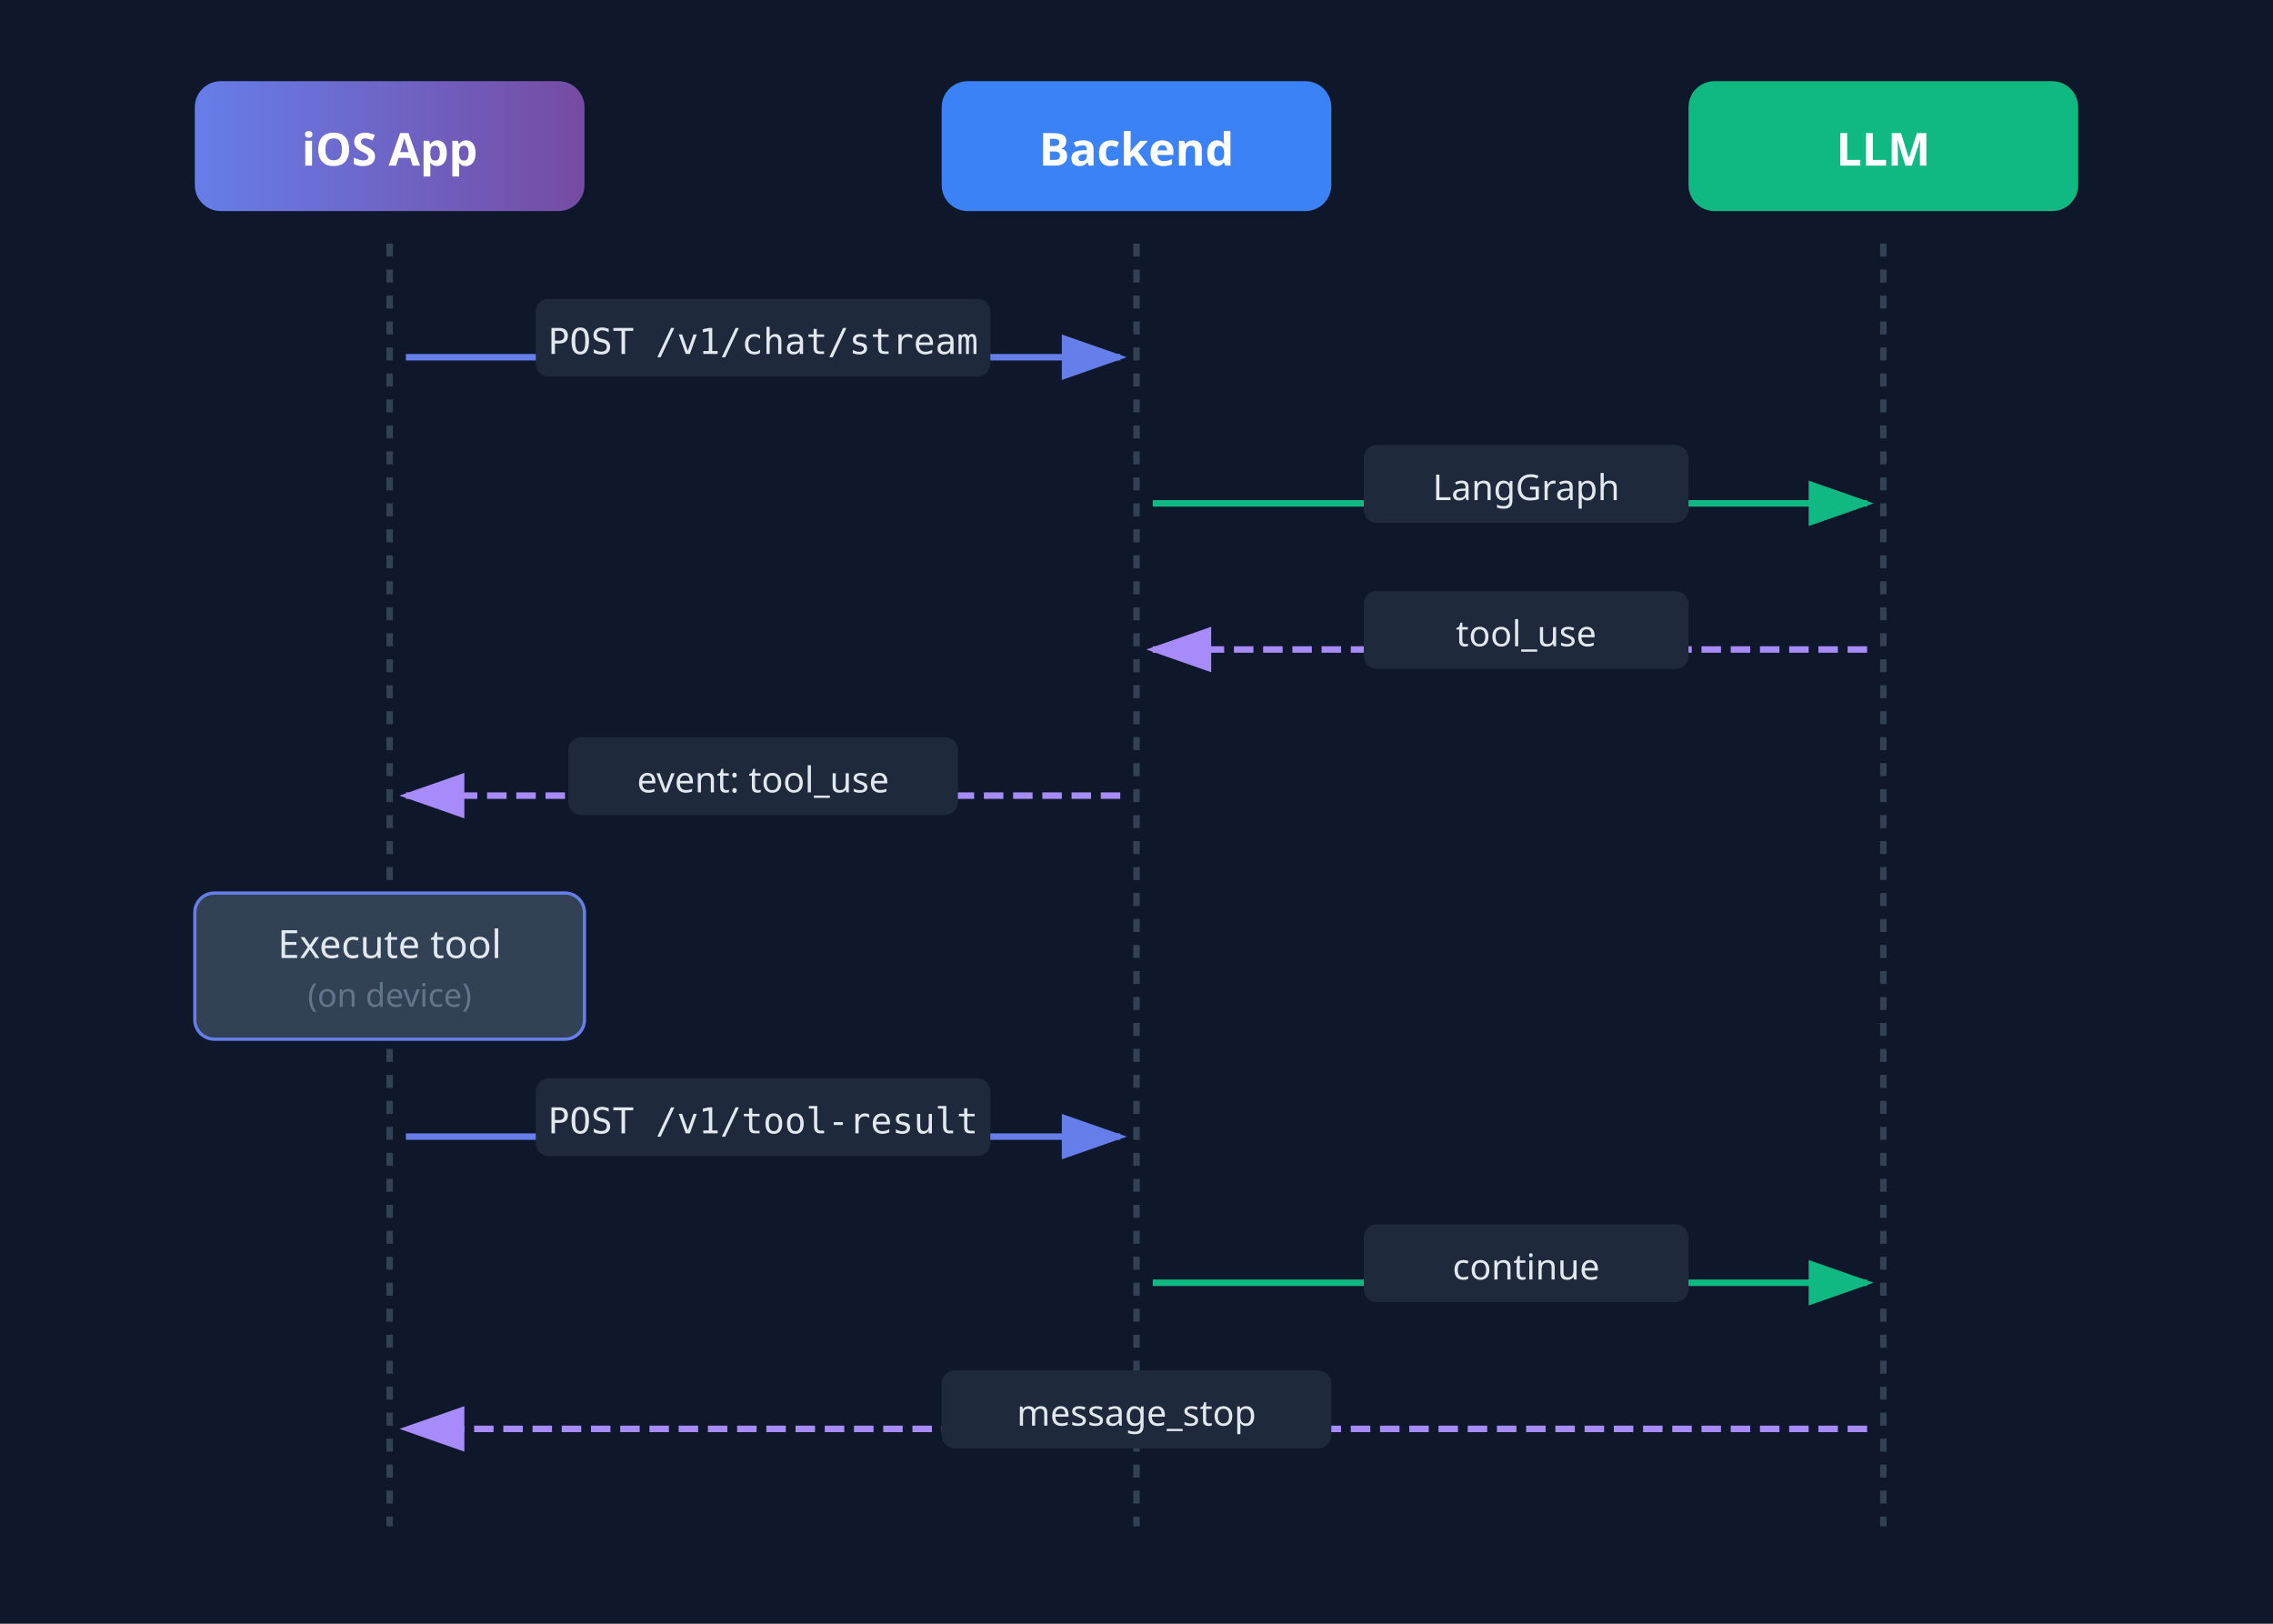
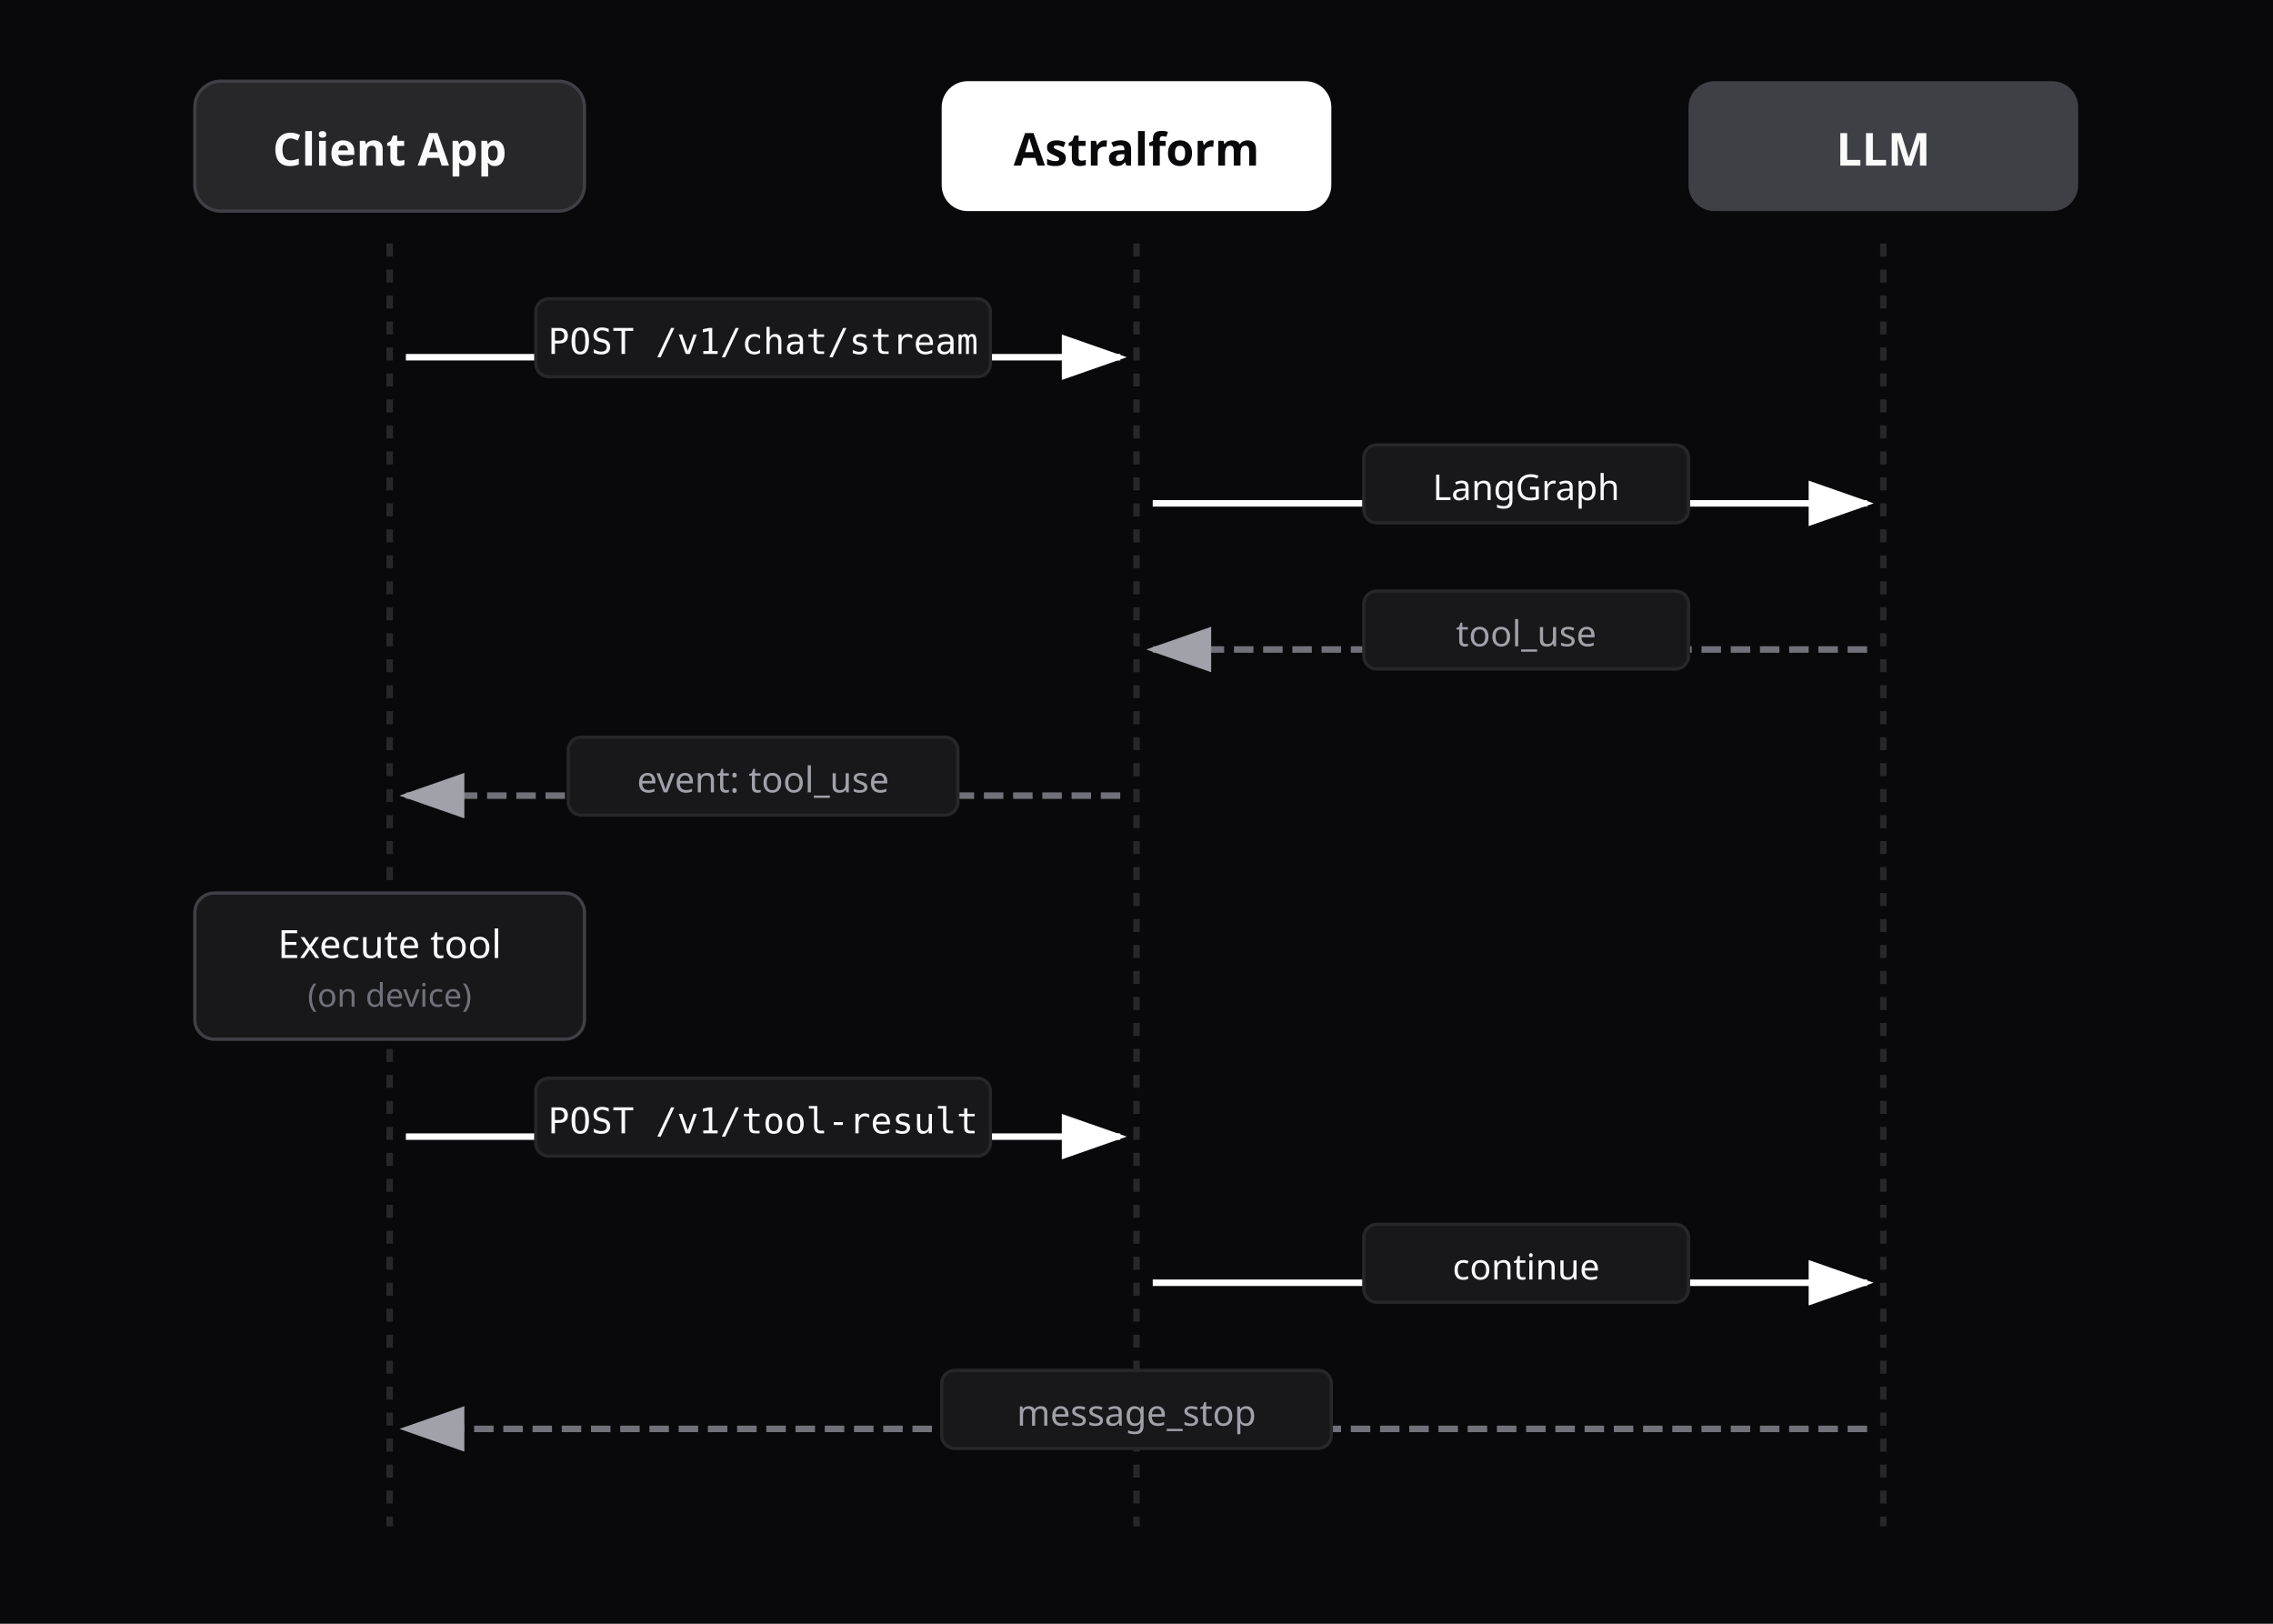
<svg xmlns="http://www.w3.org/2000/svg" viewBox="0 0 700 500" width="700" height="500">
  <defs>
-     <linearGradient id="purple-grad" x1="0%" y1="0%" x2="100%" y2="0%">
-       <stop offset="0%" style="stop-color:#667eea" />
-       <stop offset="100%" style="stop-color:#764ba2" />
-     </linearGradient>
-     <marker id="arr-right" markerWidth="10" markerHeight="7" refX="9" refY="3.5" orient="auto">
-       <polygon points="0 0, 10 3.5, 0 7" fill="#667eea" />
+     <marker id="arr-white" markerWidth="10" markerHeight="7" refX="9" refY="3.5" orient="auto">
+       <polygon points="0 0, 10 3.5, 0 7" fill="#ffffff" />
    </marker>
-     <marker id="arr-right-light" markerWidth="10" markerHeight="7" refX="9" refY="3.5" orient="auto">
-       <polygon points="0 0, 10 3.5, 0 7" fill="#a78bfa" />
-     </marker>
-     <marker id="arr-right-green" markerWidth="10" markerHeight="7" refX="9" refY="3.5" orient="auto">
-       <polygon points="0 0, 10 3.5, 0 7" fill="#10b981" />
+     <marker id="arr-zinc" markerWidth="10" markerHeight="7" refX="9" refY="3.5" orient="auto">
+       <polygon points="0 0, 10 3.5, 0 7" fill="#a1a1aa" />
    </marker>
  </defs>
-   <rect width="700" height="500" fill="#0f172a" />
-   <rect x="60" y="25" width="120" height="40" rx="8" fill="url(#purple-grad)" />
-   <text x="120" y="51" font-family="system-ui" font-size="14" font-weight="600" fill="white" text-anchor="middle">iOS App</text>
-   <rect x="290" y="25" width="120" height="40" rx="8" fill="#3b82f6" />
-   <text x="350" y="51" font-family="system-ui" font-size="14" font-weight="600" fill="white" text-anchor="middle">Backend</text>
-   <rect x="520" y="25" width="120" height="40" rx="8" fill="#10b981" />
-   <text x="580" y="51" font-family="system-ui" font-size="14" font-weight="600" fill="white" text-anchor="middle">LLM</text>
-   <line x1="120" y1="75" x2="120" y2="470" stroke="#334155" stroke-width="2" stroke-dasharray="4,4" />
-   <line x1="350" y1="75" x2="350" y2="470" stroke="#334155" stroke-width="2" stroke-dasharray="4,4" />
-   <line x1="580" y1="75" x2="580" y2="470" stroke="#334155" stroke-width="2" stroke-dasharray="4,4" />
-   <line x1="125" y1="110" x2="345" y2="110" stroke="#667eea" stroke-width="2" marker-end="url(#arr-right)" />
-   <rect x="165" y="92" width="140" height="24" rx="4" fill="#1e293b" />
-   <text x="235" y="109" font-family="monospace" font-size="11" fill="#e2e8f0" text-anchor="middle">POST /v1/chat/stream</text>
-   <line x1="355" y1="155" x2="575" y2="155" stroke="#10b981" stroke-width="2" marker-end="url(#arr-right-green)" />
-   <rect x="420" y="137" width="100" height="24" rx="4" fill="#1e293b" />
-   <text x="470" y="154" font-family="system-ui" font-size="11" fill="#e2e8f0" text-anchor="middle">LangGraph</text>
-   <line x1="575" y1="200" x2="355" y2="200" stroke="#a78bfa" stroke-width="2" stroke-dasharray="6,3" marker-end="url(#arr-right-light)" />
-   <rect x="420" y="182" width="100" height="24" rx="4" fill="#1e293b" />
-   <text x="470" y="199" font-family="system-ui" font-size="11" fill="#e2e8f0" text-anchor="middle">tool_use</text>
-   <line x1="345" y1="245" x2="125" y2="245" stroke="#a78bfa" stroke-width="2" stroke-dasharray="6,3" marker-end="url(#arr-right-light)" />
-   <rect x="175" y="227" width="120" height="24" rx="4" fill="#1e293b" />
-   <text x="235" y="244" font-family="system-ui" font-size="11" fill="#e2e8f0" text-anchor="middle">event: tool_use</text>
-   <rect x="60" y="275" width="120" height="45" rx="6" fill="#334155" stroke="#667eea" stroke-width="1" />
-   <text x="120" y="295" font-family="system-ui" font-size="12" fill="#e2e8f0" text-anchor="middle">Execute tool</text>
-   <text x="120" y="310" font-family="system-ui" font-size="10" fill="#64748b" text-anchor="middle">(on device)</text>
-   <line x1="125" y1="350" x2="345" y2="350" stroke="#667eea" stroke-width="2" marker-end="url(#arr-right)" />
-   <rect x="165" y="332" width="140" height="24" rx="4" fill="#1e293b" />
-   <text x="235" y="349" font-family="monospace" font-size="11" fill="#e2e8f0" text-anchor="middle">POST /v1/tool-result</text>
-   <line x1="355" y1="395" x2="575" y2="395" stroke="#10b981" stroke-width="2" marker-end="url(#arr-right-green)" />
-   <rect x="420" y="377" width="100" height="24" rx="4" fill="#1e293b" />
-   <text x="470" y="394" font-family="system-ui" font-size="11" fill="#e2e8f0" text-anchor="middle">continue</text>
-   <line x1="575" y1="440" x2="125" y2="440" stroke="#a78bfa" stroke-width="2" stroke-dasharray="6,3" marker-end="url(#arr-right-light)" />
-   <rect x="290" y="422" width="120" height="24" rx="4" fill="#1e293b" />
-   <text x="350" y="439" font-family="system-ui" font-size="11" fill="#e2e8f0" text-anchor="middle">message_stop</text>
+   <rect width="700" height="500" fill="#09090b" />
+   <rect x="60" y="25" width="120" height="40" rx="8" fill="#27272a" stroke="#3f3f46" stroke-width="1" />
+   <text x="120" y="51" font-family="system-ui" font-size="14" font-weight="600" fill="#fafafa" text-anchor="middle">Client App</text>
+   <rect x="290" y="25" width="120" height="40" rx="8" fill="#ffffff" />
+   <text x="350" y="51" font-family="system-ui" font-size="14" font-weight="600" fill="#09090b" text-anchor="middle">Astralform</text>
+   <rect x="520" y="25" width="120" height="40" rx="8" fill="#3f3f46" />
+   <text x="580" y="51" font-family="system-ui" font-size="14" font-weight="600" fill="#fafafa" text-anchor="middle">LLM</text>
+   <line x1="120" y1="75" x2="120" y2="470" stroke="#27272a" stroke-width="2" stroke-dasharray="4,4" />
+   <line x1="350" y1="75" x2="350" y2="470" stroke="#27272a" stroke-width="2" stroke-dasharray="4,4" />
+   <line x1="580" y1="75" x2="580" y2="470" stroke="#27272a" stroke-width="2" stroke-dasharray="4,4" />
+   <line x1="125" y1="110" x2="345" y2="110" stroke="#ffffff" stroke-width="2" marker-end="url(#arr-white)" />
+   <rect x="165" y="92" width="140" height="24" rx="4" fill="#18181b" stroke="#27272a" stroke-width="1" />
+   <text x="235" y="109" font-family="monospace" font-size="11" fill="#fafafa" text-anchor="middle">POST /v1/chat/stream</text>
+   <line x1="355" y1="155" x2="575" y2="155" stroke="#ffffff" stroke-width="2" marker-end="url(#arr-white)" />
+   <rect x="420" y="137" width="100" height="24" rx="4" fill="#18181b" stroke="#27272a" stroke-width="1" />
+   <text x="470" y="154" font-family="system-ui" font-size="11" fill="#fafafa" text-anchor="middle">LangGraph</text>
+   <line x1="575" y1="200" x2="355" y2="200" stroke="#71717a" stroke-width="2" stroke-dasharray="6,3" marker-end="url(#arr-zinc)" />
+   <rect x="420" y="182" width="100" height="24" rx="4" fill="#18181b" stroke="#27272a" stroke-width="1" />
+   <text x="470" y="199" font-family="system-ui" font-size="11" fill="#a1a1aa" text-anchor="middle">tool_use</text>
+   <line x1="345" y1="245" x2="125" y2="245" stroke="#71717a" stroke-width="2" stroke-dasharray="6,3" marker-end="url(#arr-zinc)" />
+   <rect x="175" y="227" width="120" height="24" rx="4" fill="#18181b" stroke="#27272a" stroke-width="1" />
+   <text x="235" y="244" font-family="system-ui" font-size="11" fill="#a1a1aa" text-anchor="middle">event: tool_use</text>
+   <rect x="60" y="275" width="120" height="45" rx="6" fill="#18181b" stroke="#3f3f46" stroke-width="1" />
+   <text x="120" y="295" font-family="system-ui" font-size="12" fill="#fafafa" text-anchor="middle">Execute tool</text>
+   <text x="120" y="310" font-family="system-ui" font-size="10" fill="#71717a" text-anchor="middle">(on device)</text>
+   <line x1="125" y1="350" x2="345" y2="350" stroke="#ffffff" stroke-width="2" marker-end="url(#arr-white)" />
+   <rect x="165" y="332" width="140" height="24" rx="4" fill="#18181b" stroke="#27272a" stroke-width="1" />
+   <text x="235" y="349" font-family="monospace" font-size="11" fill="#fafafa" text-anchor="middle">POST /v1/tool-result</text>
+   <line x1="355" y1="395" x2="575" y2="395" stroke="#ffffff" stroke-width="2" marker-end="url(#arr-white)" />
+   <rect x="420" y="377" width="100" height="24" rx="4" fill="#18181b" stroke="#27272a" stroke-width="1" />
+   <text x="470" y="394" font-family="system-ui" font-size="11" fill="#fafafa" text-anchor="middle">continue</text>
+   <line x1="575" y1="440" x2="125" y2="440" stroke="#71717a" stroke-width="2" stroke-dasharray="6,3" marker-end="url(#arr-zinc)" />
+   <rect x="290" y="422" width="120" height="24" rx="4" fill="#18181b" stroke="#27272a" stroke-width="1" />
+   <text x="350" y="439" font-family="system-ui" font-size="11" fill="#a1a1aa" text-anchor="middle">message_stop</text>
</svg>
